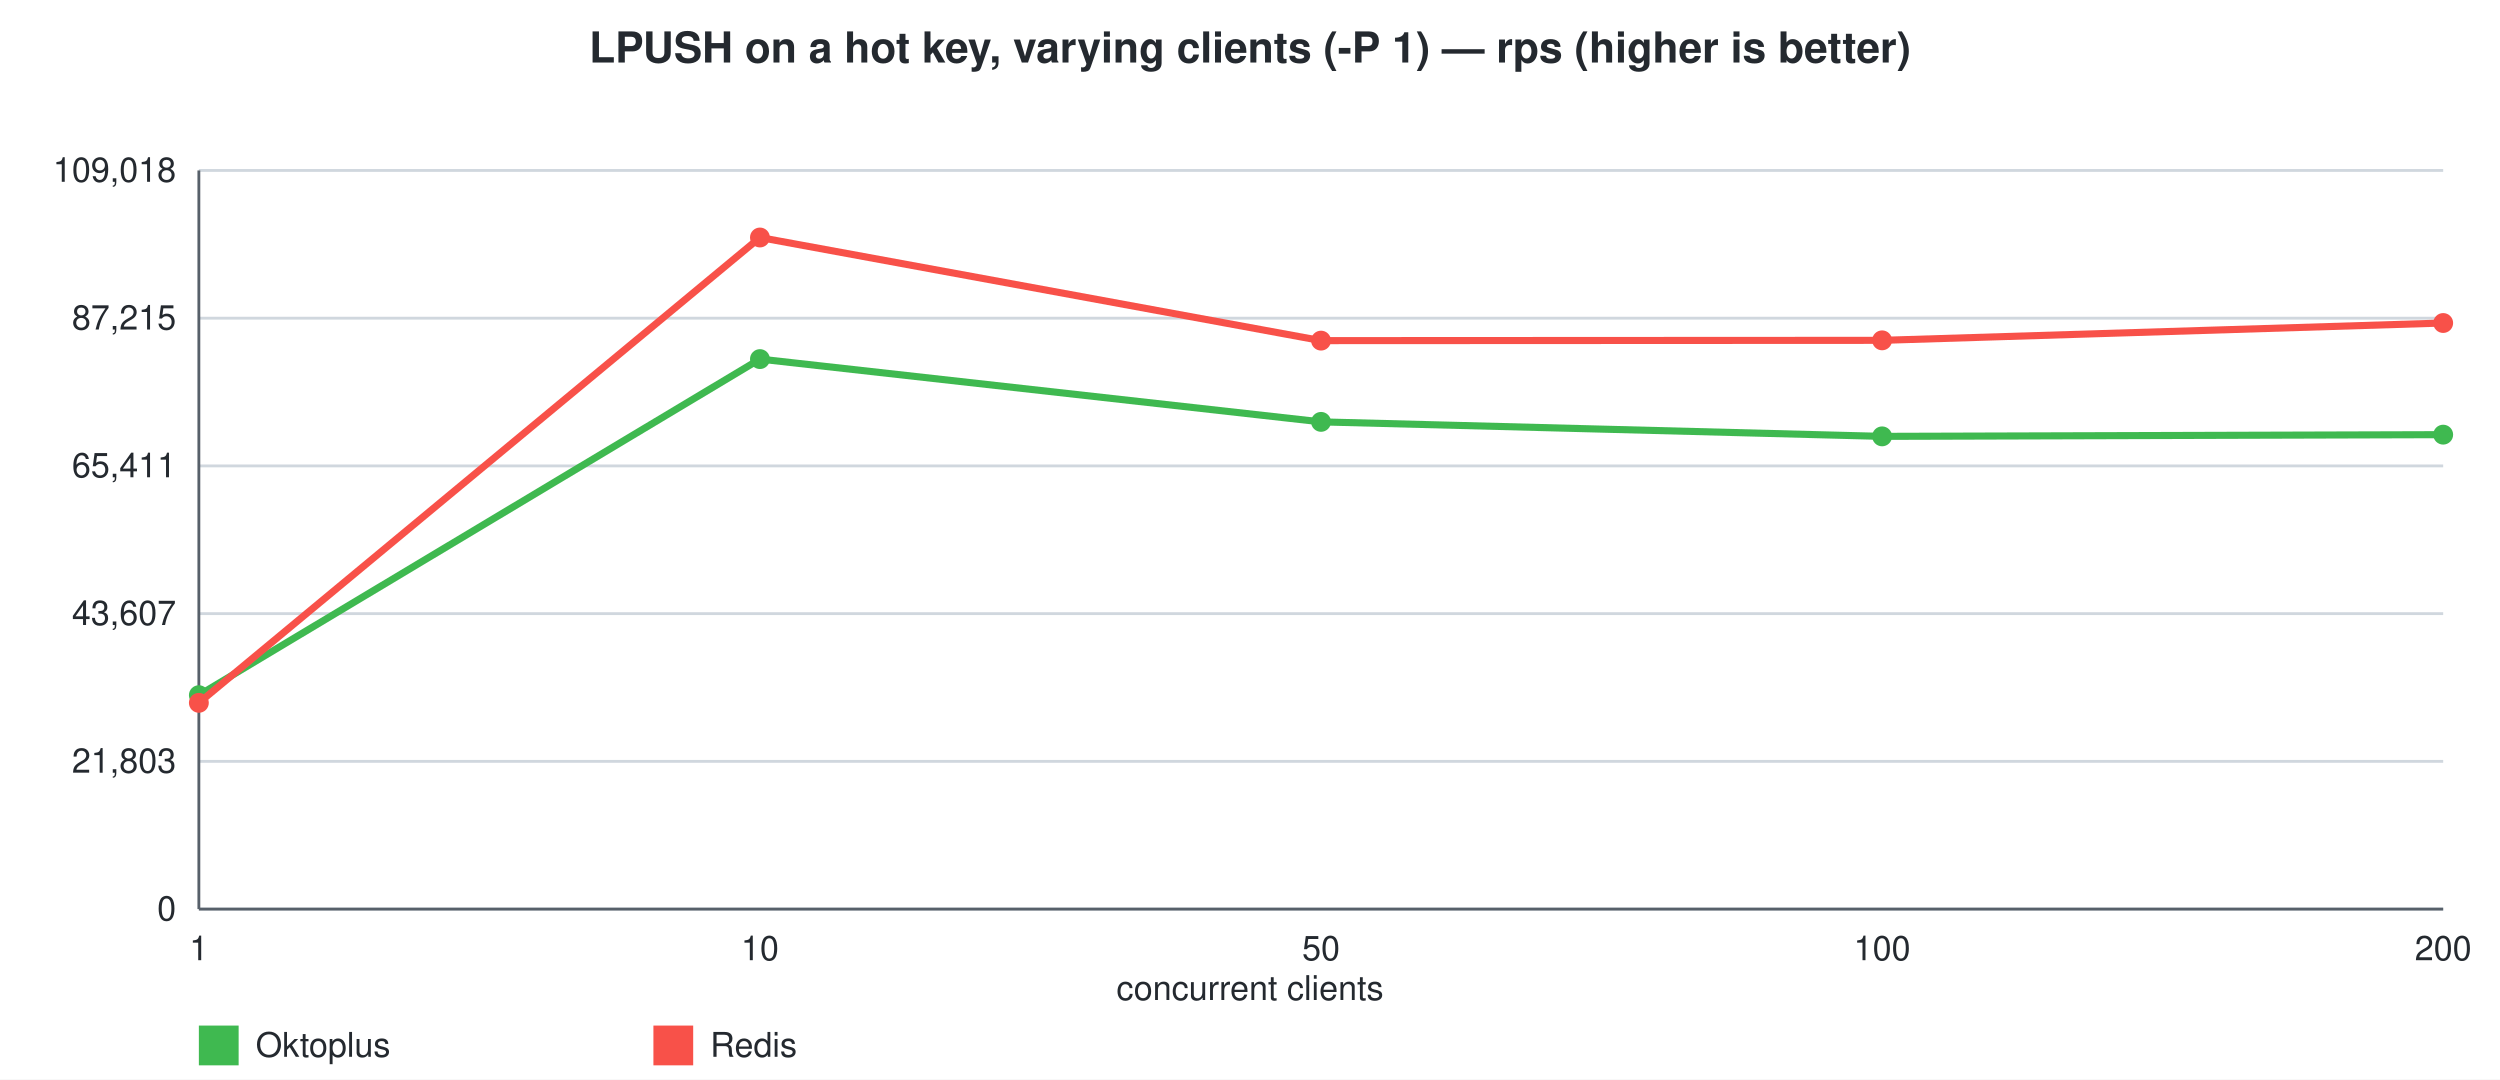
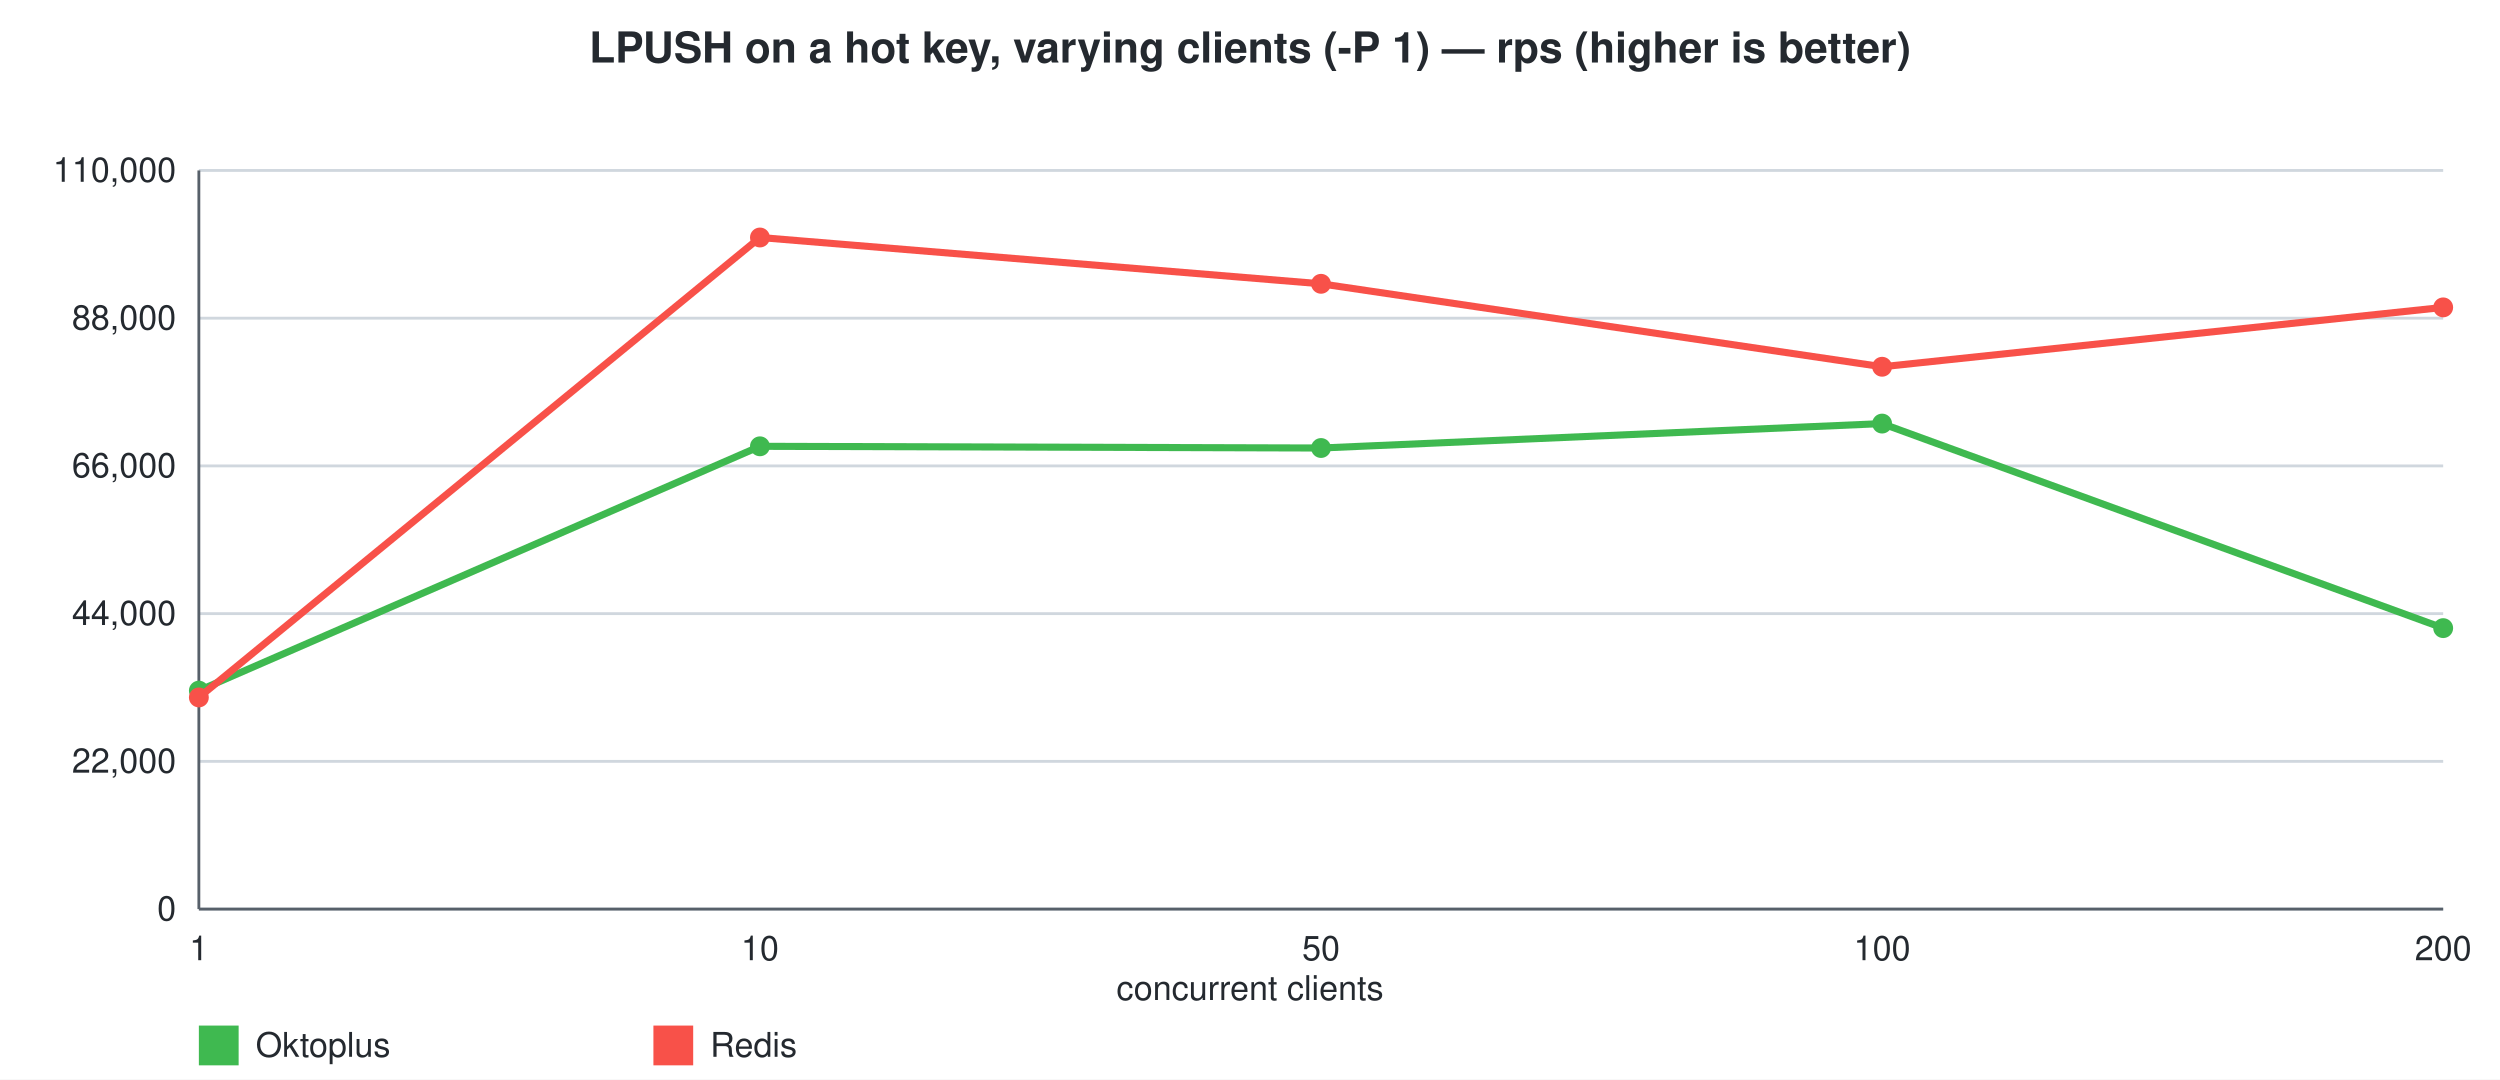
<svg xmlns="http://www.w3.org/2000/svg" width="880" height="380" viewBox="0 0 880 380" font-family="-apple-system, Segoe UI, Helvetica, Arial, sans-serif" font-size="12">
  <rect width="880" height="380" fill="#ffffff" />
  <text x="440.0" y="22" text-anchor="middle" fill="#24292f" font-size="15" font-weight="600">LPUSH on a hot key, varying clients (-P 1) — rps (higher is better)</text>
  <line x1="70" y1="320.0" x2="860" y2="320.0" stroke="#d0d7de" stroke-width="1" />
  <text x="62" y="324.0" text-anchor="end" fill="#24292f">0</text>
  <line x1="70" y1="268.0" x2="860" y2="268.0" stroke="#d0d7de" stroke-width="1" />
-   <text x="62" y="272.0" text-anchor="end" fill="#24292f">21,803</text>
+   <text x="62" y="272.0" text-anchor="end" fill="#24292f">22,000</text>
  <line x1="70" y1="216.0" x2="860" y2="216.0" stroke="#d0d7de" stroke-width="1" />
-   <text x="62" y="220.0" text-anchor="end" fill="#24292f">43,607</text>
+   <text x="62" y="220.0" text-anchor="end" fill="#24292f">44,000</text>
  <line x1="70" y1="164" x2="860" y2="164" stroke="#d0d7de" stroke-width="1" />
-   <text x="62" y="168" text-anchor="end" fill="#24292f">65,411</text>
+   <text x="62" y="168" text-anchor="end" fill="#24292f">66,000</text>
  <line x1="70" y1="112.0" x2="860" y2="112.0" stroke="#d0d7de" stroke-width="1" />
-   <text x="62" y="116.0" text-anchor="end" fill="#24292f">87,215</text>
-   <line x1="70" y1="60.0" x2="860" y2="60.0" stroke="#d0d7de" stroke-width="1" />
-   <text x="62" y="64.0" text-anchor="end" fill="#24292f">109,018</text>
+   <text x="62" y="116.0" text-anchor="end" fill="#24292f">88,000</text>
+   <line x1="70" y1="60" x2="860" y2="60" stroke="#d0d7de" stroke-width="1" />
+   <text x="62" y="64" text-anchor="end" fill="#24292f">110,000</text>
  <line x1="70" y1="60" x2="70" y2="320" stroke="#57606a" stroke-width="1" />
  <line x1="70" y1="320" x2="860" y2="320" stroke="#57606a" stroke-width="1" />
  <text x="70.0" y="338" text-anchor="middle" fill="#24292f">1</text>
  <text x="267.5" y="338" text-anchor="middle" fill="#24292f">10</text>
  <text x="465.0" y="338" text-anchor="middle" fill="#24292f">50</text>
  <text x="662.5" y="338" text-anchor="middle" fill="#24292f">100</text>
  <text x="860.0" y="338" text-anchor="middle" fill="#24292f">200</text>
  <text x="440.0" y="352" text-anchor="middle" fill="#24292f">concurrent clients</text>
-   <polyline fill="none" stroke="#3fb950" stroke-width="2.5" points="70.0,244.7 267.5,126.4 465.0,148.5 662.5,153.6 860.0,153.0" />
-   <circle cx="70.0" cy="244.7" r="3.5" fill="#3fb950" />
-   <circle cx="267.5" cy="126.4" r="3.5" fill="#3fb950" />
-   <circle cx="465.0" cy="148.5" r="3.5" fill="#3fb950" />
-   <circle cx="662.5" cy="153.6" r="3.5" fill="#3fb950" />
-   <circle cx="860.0" cy="153.0" r="3.5" fill="#3fb950" />
-   <polyline fill="none" stroke="#f85149" stroke-width="2.5" points="70.0,247.4 267.5,83.6 465.0,119.9 662.5,119.8 860.0,113.7" />
-   <circle cx="70.0" cy="247.4" r="3.5" fill="#f85149" />
+   <polyline fill="none" stroke="#3fb950" stroke-width="2.5" points="70.0,243.1 267.5,157.1 465.0,157.7 662.5,149.1 860.0,221.1" />
+   <circle cx="70.0" cy="243.1" r="3.5" fill="#3fb950" />
+   <circle cx="267.5" cy="157.1" r="3.5" fill="#3fb950" />
+   <circle cx="465.0" cy="157.7" r="3.5" fill="#3fb950" />
+   <circle cx="662.5" cy="149.1" r="3.5" fill="#3fb950" />
+   <circle cx="860.0" cy="221.1" r="3.5" fill="#3fb950" />
+   <polyline fill="none" stroke="#f85149" stroke-width="2.5" points="70.0,245.5 267.5,83.6 465.0,99.9 662.5,129.1 860.0,108.2" />
+   <circle cx="70.0" cy="245.5" r="3.5" fill="#f85149" />
  <circle cx="267.5" cy="83.6" r="3.5" fill="#f85149" />
-   <circle cx="465.0" cy="119.9" r="3.5" fill="#f85149" />
-   <circle cx="662.5" cy="119.8" r="3.5" fill="#f85149" />
-   <circle cx="860.0" cy="113.7" r="3.5" fill="#f85149" />
+   <circle cx="465.0" cy="99.9" r="3.5" fill="#f85149" />
+   <circle cx="662.5" cy="129.1" r="3.5" fill="#f85149" />
+   <circle cx="860.0" cy="108.2" r="3.5" fill="#f85149" />
  <rect x="70" y="361" width="14" height="14" fill="#3fb950" />
  <text x="90" y="372" fill="#24292f">Oktoplus</text>
  <rect x="230" y="361" width="14" height="14" fill="#f85149" />
  <text x="250" y="372" fill="#24292f">Redis</text>
</svg>
